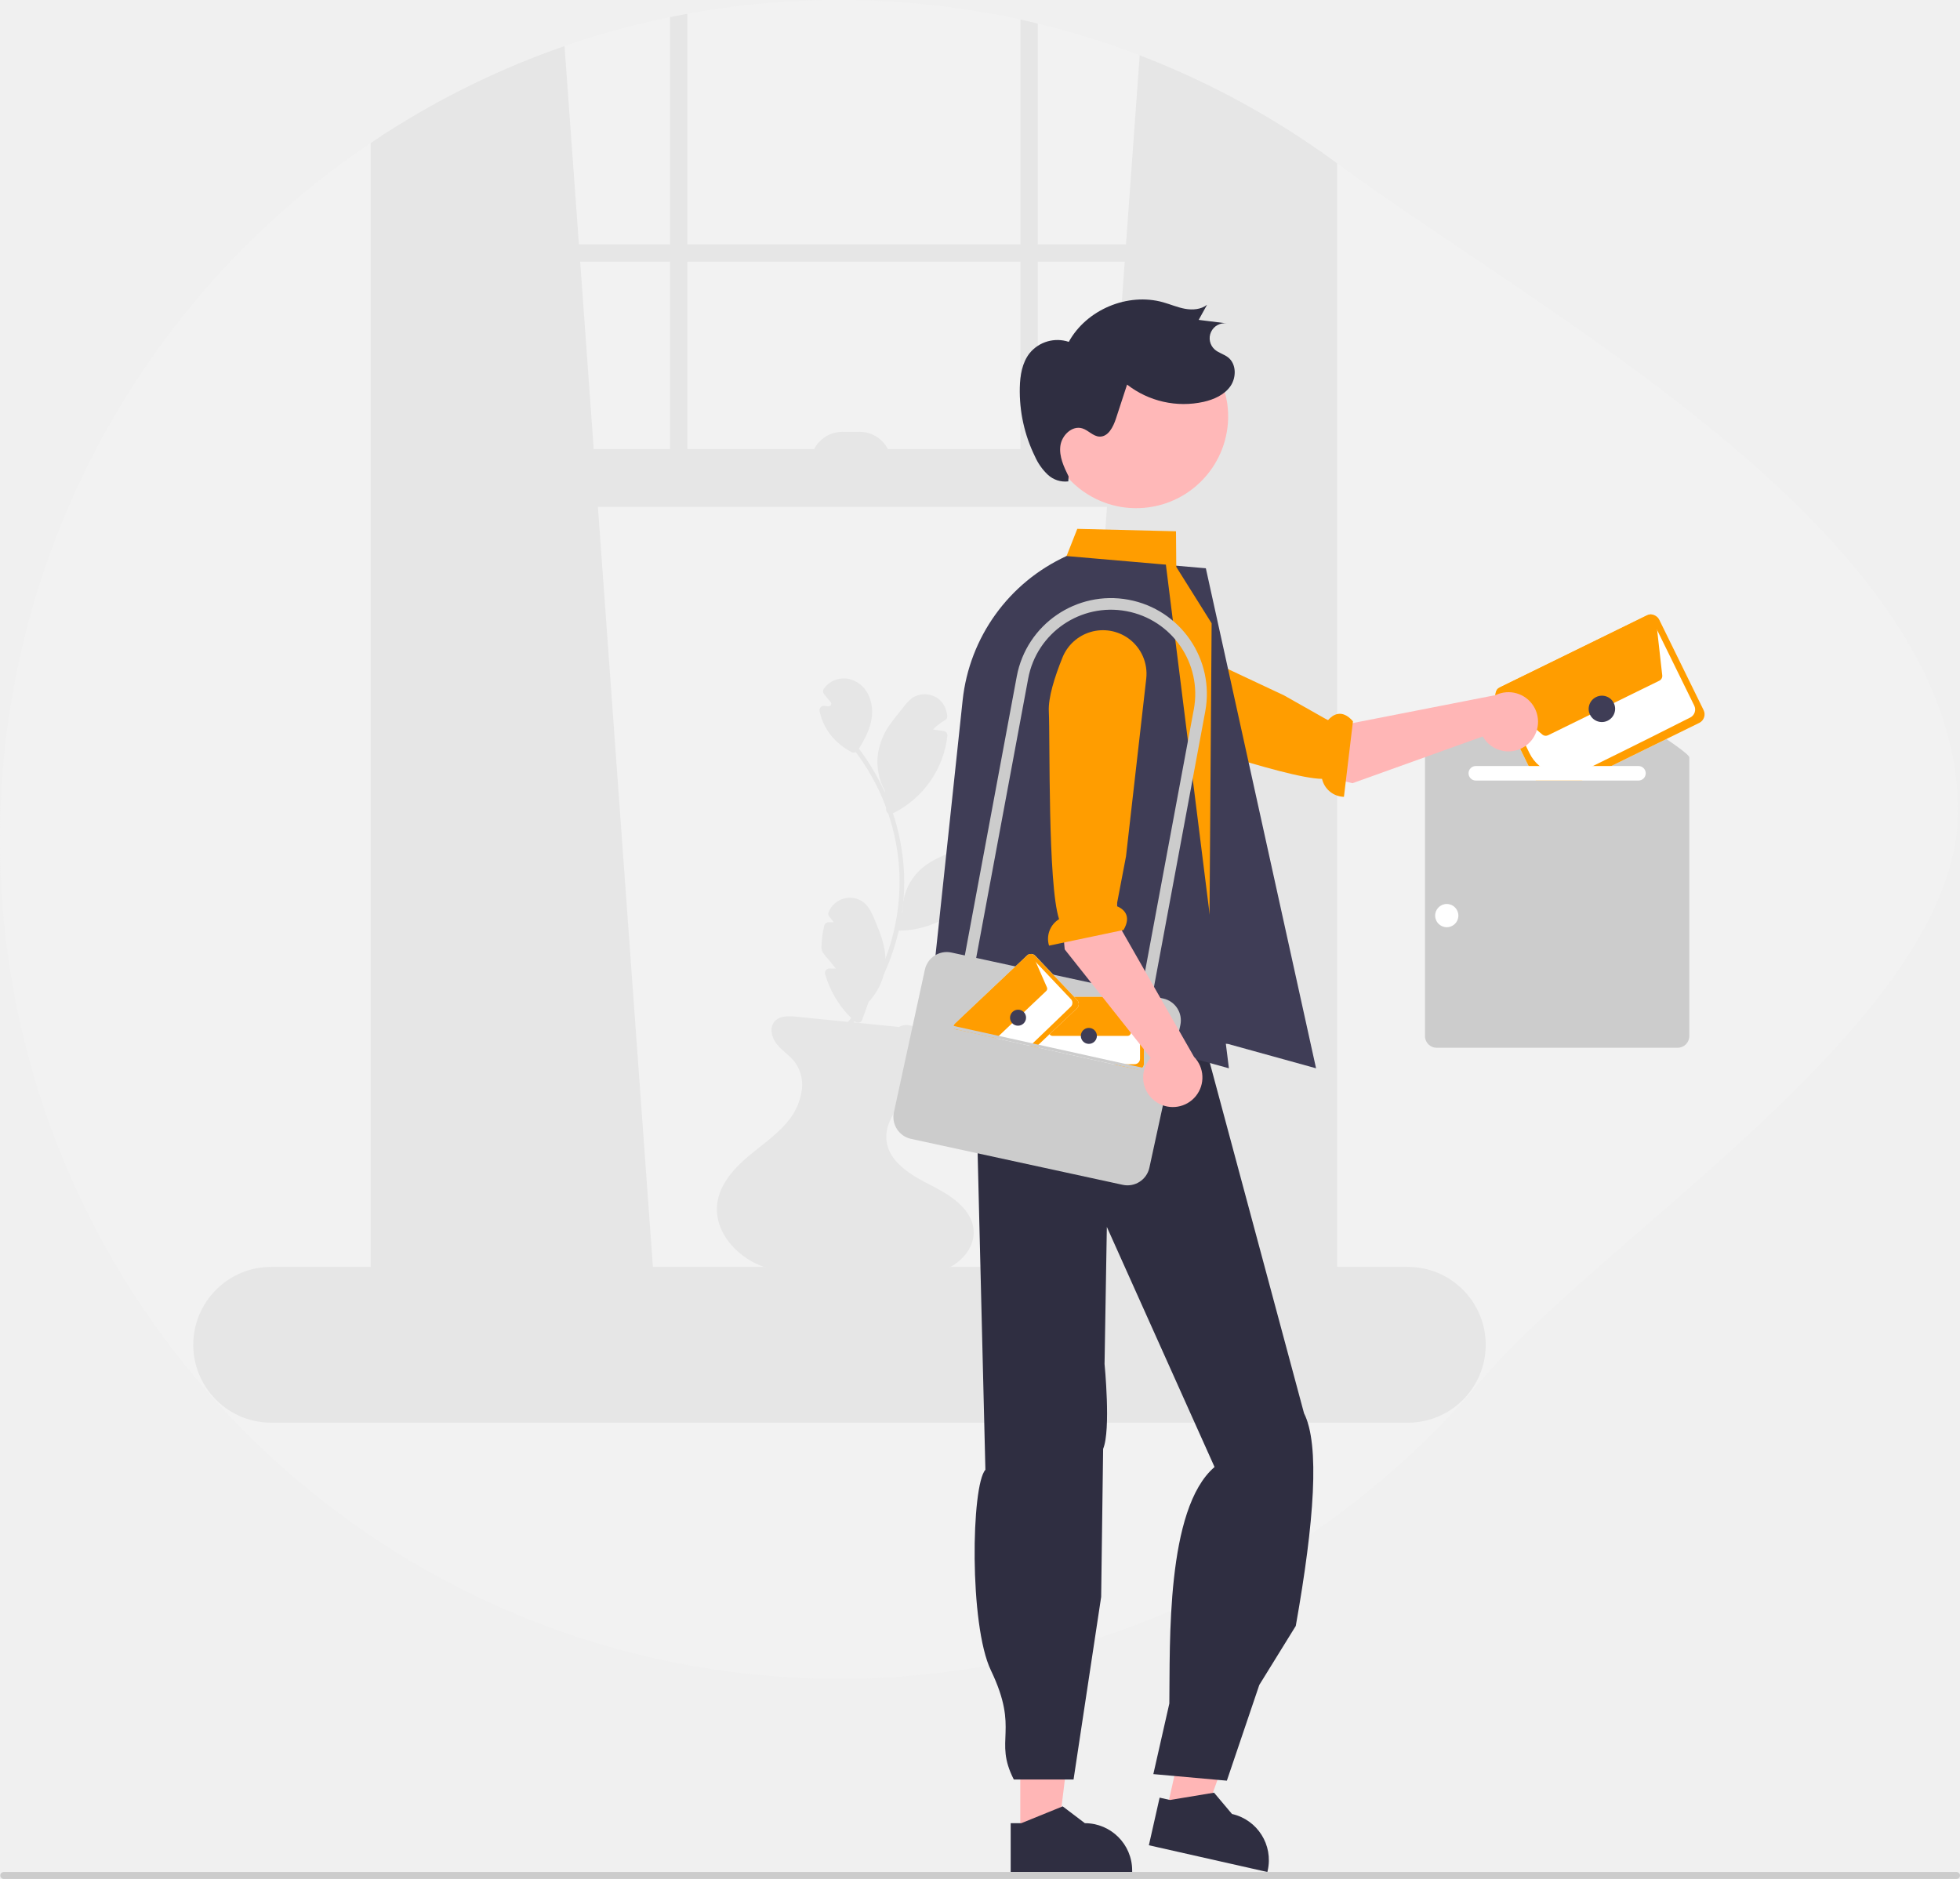
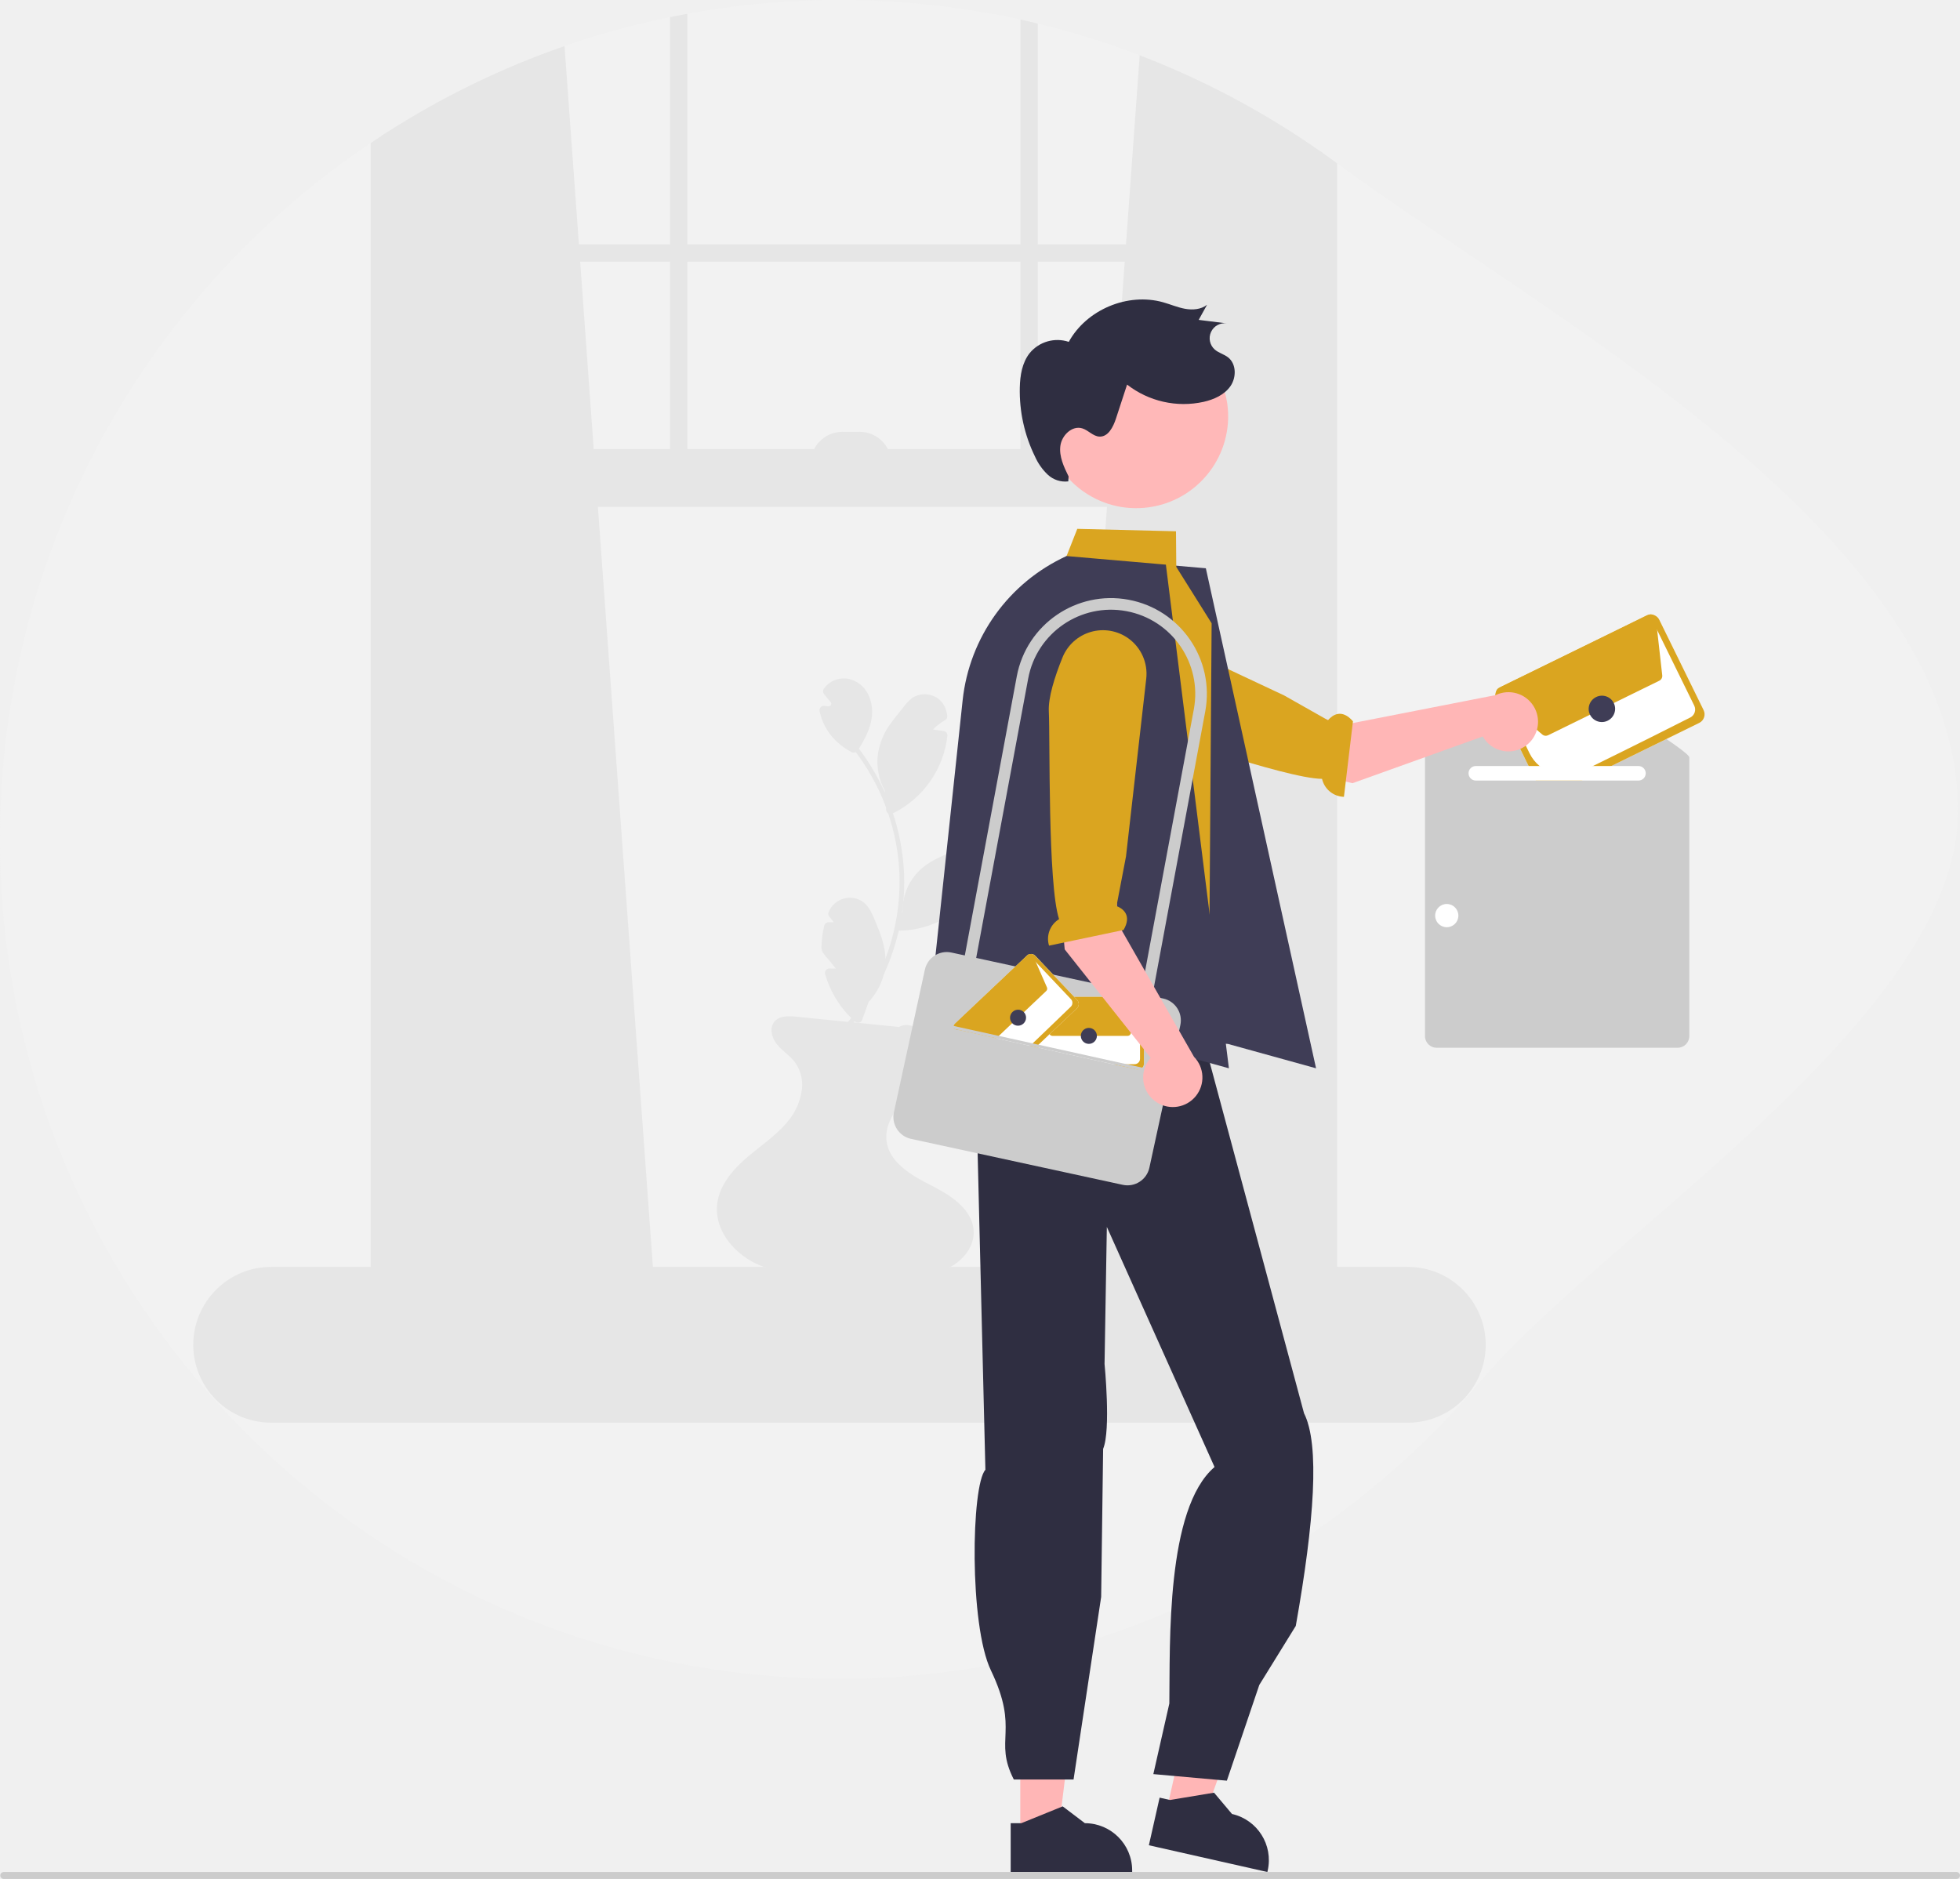
<svg xmlns="http://www.w3.org/2000/svg" width="674.762" height="646.937" viewBox="0 0 674.762 646.937" role="img" artist="Katerina Limpitsouni" source="https://undraw.co/">
  <path d="M234.359,401.555a287.861,287.861,0,0,0,68.09,186.34c1.6,1.9,3.23,3.77,4.89,5.63a290.588,290.588,0,0,0,67.49,55.99q8.67,5.205,17.72,9.81c.61.31,1.23.62,1.84.92.73.37,1.47.73,2.21,1.09a286.16,286.16,0,0,0,47.52,18.22q2.55.72,5.11,1.4a288.588,288.588,0,0,0,65.84,9.49c1.16.03,2.3.05,3.4.07.39.01.77.02,1.15.02,1.25.01,2.49.02,3.74.02a289.271,289.271,0,0,0,69.54-8.43q3.42-.84,6.81-1.77a285.473,285.473,0,0,0,34.97-12.03q9-3.75,17.68-8.09c1.31-.66,2.62-1.32,3.91-2,.55-.27,1.09-.56,1.63-.84a290.458,290.458,0,0,0,81.65-64.06c1.6-1.79,3.17-3.61,4.72-5.44,42.48-50.31,164.161-125.088,164.161-196.088,0-95.48-142.371-170.392-213.751-223.012-1.64-1.21-3.29-2.41-4.96-3.58q-.495-.345-.99-.69a286.753,286.753,0,0,0-97.1-43.85c-1.98-.49-3.96-.95-5.96-1.38a291.798,291.798,0,0,0-114.68-2.01c-1.99.37-3.98.75-5.96,1.16a287.28,287.28,0,0,0-97.1,39.43c-.66.42-1.32.84-1.98,1.28-1.33.86-2.66,1.74-3.97,2.63A288.686,288.686,0,0,0,234.359,401.555Z" transform="translate(-234.3592 -112.5549)" fill="#f2f2f2" />
  <path d="M596.529,548.765a2.341,2.341,0,0,0,2.127,2.504l90.073,7.996.99.09v-394.14q-.495-.345-.99-.69a288.323,288.323,0,0,0-62.01-32.94l-4.72,65.1-.43,5.96-4.67,64.56-1.44,19.86-18.93,261.7Z" transform="translate(-234.3592 -112.5549)" fill="#e6e6e6" />
  <path d="M367.929,157.875c-.66.42-1.32.84-1.98,1.28v400.2l1.98-.18,91.37-8.11-.17-2.3-18.93-261.7-1.44-19.86-4.67-64.56-.43-5.96-4.95-68.27A287.687,287.687,0,0,0,367.929,157.875Z" transform="translate(-234.3592 -112.5549)" fill="#e6e6e6" />
  <path d="M365.949,159.155c-1.33.86-2.66,1.74-3.97,2.63v403.03c0,10.07,5.97,18.51,13.95,20.66a15.249,15.249,0,0,0,4,.53h296.8a15.118,15.118,0,0,0,3.99-.53,17.06,17.06,0,0,0,7.78-4.66,22.919,22.919,0,0,0,6.18-16v-396.02c-1.64-1.21-3.29-2.41-4.96-3.58q-.495-.345-.99-.69v400.29a16.108,16.108,0,0,1-.46,3.85c-1.41,5.95-6.06,10.31-11.54,10.31h-296.8c-6.62,0-12-6.35-12-14.16v-406.94C367.269,158.295,366.609,158.715,365.949,159.155Z" transform="translate(-234.3592 -112.5549)" fill="#e6e6e6" />
  <rect x="130.593" y="84.134" width="326.752" height="5.959" fill="#e6e6e6" />
  <path d="M591.629,120.675c-1.98-.49-3.96-.95-5.96-1.38v161.81h5.96Z" transform="translate(-234.3592 -112.5549)" fill="#e6e6e6" />
  <path d="M470.989,117.285c-1.99.37-3.98.75-5.96,1.16v162.66h5.96Z" transform="translate(-234.3592 -112.5549)" fill="#e6e6e6" />
  <path d="M300.889,575.575a26.711,26.711,0,0,0,1.93,9.98,25.54,25.54,0,0,0,1.75,3.56,27.096,27.096,0,0,0,3.02,4.18,26.76,26.76,0,0,0,20.12,9.11h391.31a26.82,26.82,0,0,0,0-53.64h-391.31A26.846,26.846,0,0,0,300.889,575.575Z" transform="translate(-234.3592 -112.5549)" fill="#e6e6e6" />
  <rect x="364.952" y="267.204" width="324.766" height="19.863" transform="translate(820.3103 441.716) rotate(-180)" fill="#e6e6e6" />
  <path d="M513.43,261.245h27.809a0,0,0,0,1,0,0v0a10.925,10.925,0,0,1-10.925,10.925h-5.959a10.925,10.925,0,0,1-10.925-10.925v0A0,0,0,0,1,513.43,261.245Z" transform="translate(820.3103 420.8595) rotate(-180)" fill="#e6e6e6" />
  <path d="M811.911,473.307H728.95a4.024,4.024,0,0,1-4.02-4.02V373.326c0-2.008,26.85-18.61,38.394-25.655a13.464,13.464,0,0,1,14.217.003c11.539,7.042,38.389,23.645,38.389,25.652v95.961A4.024,4.024,0,0,1,811.911,473.307Zm3.036-99.881Z" transform="translate(-234.3592 -112.5549)" fill="#ccc" />
  <path d="M820.86,357.067l-15.26-31.11a3.279,3.279,0,0,0-2.48-1.8s0-.01-.01,0a3.327,3.327,0,0,0-1.09.03,3.614,3.614,0,0,0-.82.28l-50.25,24.64-.07.04a3.287,3.287,0,0,0-1.78,2.77,3.211,3.211,0,0,0,.33,1.59l8.29,16.9,2.89,5.9,2.46,5h15.81l10.2-5,30.26-14.84A3.292,3.292,0,0,0,820.86,357.067Z" transform="translate(-234.3592 -112.5549)" fill="#fff" />
-   <path d="M820.86,357.067l-15.26-31.11a3.279,3.279,0,0,0-2.48-1.8s0-.01-.01,0a3.327,3.327,0,0,0-1.09.03,3.614,3.614,0,0,0-.82.28l-50.25,24.64-.07.04a3.287,3.287,0,0,0-1.78,2.77,3.211,3.211,0,0,0,.33,1.59l8.29,16.9,2.89,5.9,2.46,5h15.81l10.2-5,30.26-14.84A3.292,3.292,0,0,0,820.86,357.067Zm-4.58,2.52c-5.36,2.73-19.65,9.91-33.54,16.72-.18.09-.37.18-.55.27-1.43.71-2.1,1.03-2.35,1.15.23-.13.73-.39.81-.44-.03-.01-.47.19-1.83.83a13.57,13.57,0,0,1-14.43-1.81,13.309,13.309,0,0,1-3.45-4.37l-1.29-2.64-7.35-14.98-.88-1.79a1.076,1.076,0,0,1,.5-1.44l.15-.07,50.1-24.58a1.073,1.073,0,0,1,1.44.5l1.25,2.56,12.78,26.03A3.071,3.071,0,0,1,816.28,359.587Z" transform="translate(-234.3592 -112.5549)" fill="#FF9D00" />
-   <path d="M767.314,365.713l38.285-18.778a1.832,1.832,0,0,0,1.015-1.843l-2.178-19.396a1.816,1.816,0,0,0-2.019-1.598,1.838,1.838,0,0,0-.595.174L750.431,349.365l-.002.001a1.817,1.817,0,0,0-.393,3.016l.071-.082-.071.082,15.284,13.081A1.827,1.827,0,0,0,767.314,365.713Z" transform="translate(-234.3592 -112.5549)" fill="#FF9D00" />
+   <path d="M820.86,357.067l-15.26-31.11a3.279,3.279,0,0,0-2.48-1.8s0-.01-.01,0a3.327,3.327,0,0,0-1.09.03,3.614,3.614,0,0,0-.82.28l-50.25,24.64-.07.04a3.287,3.287,0,0,0-1.78,2.77,3.211,3.211,0,0,0,.33,1.59l8.29,16.9,2.89,5.9,2.46,5h15.81l10.2-5,30.26-14.84A3.292,3.292,0,0,0,820.86,357.067Zm-4.58,2.52c-5.36,2.73-19.65,9.91-33.54,16.72-.18.09-.37.18-.55.27-1.43.71-2.1,1.03-2.35,1.15.23-.13.73-.39.81-.44-.03-.01-.47.19-1.83.83a13.57,13.57,0,0,1-14.43-1.81,13.309,13.309,0,0,1-3.45-4.37l-1.29-2.64-7.35-14.98-.88-1.79a1.076,1.076,0,0,1,.5-1.44l.15-.07,50.1-24.58a1.073,1.073,0,0,1,1.44.5l1.25,2.56,12.78,26.03A3.071,3.071,0,0,1,816.28,359.587Z" transform="translate(-234.3592 -112.5549)" fill="#DAA520" />
+   <path d="M767.314,365.713l38.285-18.778a1.832,1.832,0,0,0,1.015-1.843l-2.178-19.396a1.816,1.816,0,0,0-2.019-1.598,1.838,1.838,0,0,0-.595.174L750.431,349.365l-.002.001a1.817,1.817,0,0,0-.393,3.016l.071-.082-.071.082,15.284,13.081A1.827,1.827,0,0,0,767.314,365.713Z" transform="translate(-234.3592 -112.5549)" fill="#DAA520" />
  <ellipse cx="785.839" cy="356.627" rx="4.556" ry="4.531" transform="translate(-311.1075 269.9328) rotate(-26.12657)" fill="#3f3d56" />
  <path d="M760.101,368.967a10.132,10.132,0,0,1-15.275-2.838l-44.852,16.09-48.066-11.556,8.701-20.244,36.311,11.714,52.343-10.249a10.187,10.187,0,0,1,10.839,17.084Z" transform="translate(-234.3592 -112.5549)" fill="#ffb6b6" />
-   <path d="M620.632,361.187c8.739,2.463,56.253,19.447,68.859,19.534a7.96,7.96,0,0,0,7.54,6.195l3.106-26.015c-3.892-4.482-7.089-2.139-8.598-.362l-15.135-8.558-55.744-26.185a15.008,15.008,0,0,0-15.123,1.386l0,0a15.027,15.027,0,0,0-.981,23.631C609.978,355.471,616.011,359.885,620.632,361.187Z" transform="translate(-234.3592 -112.5549)" fill="#FF9D00" />
+   <path d="M620.632,361.187c8.739,2.463,56.253,19.447,68.859,19.534a7.96,7.96,0,0,0,7.54,6.195l3.106-26.015c-3.892-4.482-7.089-2.139-8.598-.362l-15.135-8.558-55.744-26.185a15.008,15.008,0,0,0-15.123,1.386l0,0a15.027,15.027,0,0,0-.981,23.631C609.978,355.471,616.011,359.885,620.632,361.187Z" transform="translate(-234.3592 -112.5549)" fill="#DAA520" />
  <path d="M481.298,531.051c.797,5.872,4.789,11.172,9.923,14.633a26.231,26.231,0,0,0,3.859,2.159,33.569,33.569,0,0,0,4.563,1.674c6.842,1.999,14.234,2.086,21.428,2.126q10.91.07,21.813.14c5.732.033,11.65.033,16.944-2.165a2.446,2.446,0,0,0,.232-.1c5.201-2.245,9.631-7.18,9.505-12.826a11.57,11.57,0,0,0-1.634-5.639,16.513,16.513,0,0,0-2.418-3.162c-2.883-2.989-6.881-5.334-10.628-7.22-6.177-3.102-13.158-7.127-14.965-13.504a11.445,11.445,0,0,1-.385-2.052c-.425-4.384,1.707-8.416,4.424-12.022.266-.359.545-.717.83-1.076.611-.764,1.242-1.514,1.866-2.232.266-.306.531-.618.804-.93,2.511-2.909,5.041-6.018,6.363-9.492a13.732,13.732,0,0,0,.937-4.557c.146-5.639-6.157-11.318-10.926-8.655q-3.507-.339-7.014-.697c-2.869-.286-5.726-.571-8.588-.863h-.007c-.644-.053-1.275-.12-1.906-.186q-8.937-.887-17.861-1.787c-2.644-.259-5.752-.359-7.472,1.674-1.873,2.219-.903,5.726.95,7.964,1.853,2.232,4.424,3.813,6.164,6.124a13.336,13.336,0,0,1,2.132,10.475,18.802,18.802,0,0,1-.837,3.162,21.141,21.141,0,0,1-2.677,5.161c-3.906,5.473-9.691,9.246-14.825,13.583-5.141,4.344-9.95,9.857-10.654,16.539-.02.193-.04.392-.046.591A15.209,15.209,0,0,0,481.298,531.051Z" transform="translate(-234.3592 -112.5549)" fill="#e6e6e6" />
  <path d="M523.07,470.231A75.518,75.518,0,0,0,536.176,452.883a77.025,77.025,0,0,0,7.676-20.241,73.989,73.989,0,0,0,1.587-21.898,76.675,76.675,0,0,0-15.883-41.057q-.842-1.08-1.725-2.128c-.656-.781-1.77.344-1.119,1.119a74.909,74.909,0,0,1,16.906,39.559,74.492,74.492,0,0,1-21.668,60.875c-.726.716.393,1.835,1.119,1.119Z" transform="translate(-234.3592 -112.5549)" fill="#e6e6e6" />
  <path d="M530.194,371.031a19.179,19.179,0,0,1-1.88-.82c-.031.048-.061.096-.092.144Z" transform="translate(-234.3592 -112.5549)" fill="#e6e6e6" />
  <path d="M534.552,356.327c-.347-3.734-2.164-7.389-5.626-9.128a8.384,8.384,0,0,0-11.023,2.619,1.531,1.531,0,0,0,.235,1.818c.511.631,1.027,1.258,1.539,1.888.33.406.923.889.836,1.481-.126.856-1.114.787-1.89.667a1.388,1.388,0,0,0-.483-.077c-.055-.008-.116-.019-.163-.024a1.51,1.51,0,0,0-1.5,1.5,1.454,1.454,0,0,0,.053.391l.001.007a19.609,19.609,0,0,0,6.007,10.515,21.016,21.016,0,0,0,4.715,3.366,1.646,1.646,0,0,0,2.355-.384,25.287,25.287,0,0,0,1.717-2.789C533.373,364.597,534.942,360.522,534.552,356.327Z" transform="translate(-234.3592 -112.5549)" fill="#e6e6e6" />
  <path d="M559.431,364.3q-1.945-.301-3.89-.604a20.873,20.873,0,0,1,4.202-3.217,1.47,1.47,0,0,0,.743-1.295c-.314-2.866-1.567-5.432-4.263-6.755a7.86,7.86,0,0,0-7.736.372,17.157,17.157,0,0,0-3.527,3.78c-1.291,1.586-2.592,3.169-3.787,4.829a23.616,23.616,0,0,0-4.578,10.753,20.983,20.983,0,0,0,2.318,12.563q.254,3.313.506,6.626a1.522,1.522,0,0,0,2.257,1.295,34.043,34.043,0,0,0,18.856-26.901A1.494,1.494,0,0,0,559.431,364.3Z" transform="translate(-234.3592 -112.5549)" fill="#e6e6e6" />
  <path d="M542.227,432.965c.518.027,1.036.04,1.548.033a32.459,32.459,0,0,0,23.54-10.329,31.526,31.526,0,0,0,5.799-9.08c-.046-.007-.086-.013-.133-.02-2.152-.332-4.311-.671-6.463-1.003a21.132,21.132,0,0,1,8.801-6.709,31.657,31.657,0,0,0,.106-9.067c-4.862,7.924-16.227,8.562-23.407,14.46a19.36,19.36,0,0,0-6.609,11.179,18.213,18.213,0,0,0-.339,3.281c-.007.266-.007.525,0,.784l-.159.359Z" transform="translate(-234.3592 -112.5549)" fill="#e6e6e6" />
  <path d="M536.486,431.73c-1.615-3.844-2.865-8.455-7.324-9.766a7.912,7.912,0,0,0-9.603,4.824,1.507,1.507,0,0,0,.386,1.459q.747.918,1.493,1.837c-.616.028-1.233.034-1.854.013a1.516,1.516,0,0,0-1.446,1.101,34.258,34.258,0,0,0-.947,6.853,3.632,3.632,0,0,0,.429,2.464,29.974,29.974,0,0,0,2.185,2.683q1.151,1.413,2.299,2.829-1.117.049-2.242-.009a1.512,1.512,0,0,0-1.446,1.899,34.64,34.64,0,0,0,10.283,16.357,1.521,1.521,0,0,0,2.507-.662c.083-.234.193-.475.253-.716a.917.917,0,0,1,.036-.11c-.04.065-.097.152-.168.257a2.785,2.785,0,0,0,.245-.455c.136-.313.235-.65.35-.97q.713-1.973,1.426-3.946c.053-.148.102-.3.161-.446a.315.315,0,0,0,.132-.037c.42-.193.885-1.006,1.178-1.381.41-.525.803-1.062,1.163-1.623a20.817,20.817,0,0,0,2.797-6.861C539.945,441.889,538.598,436.757,536.486,431.73Z" transform="translate(-234.3592 -112.5549)" fill="#e6e6e6" />
  <path d="M531.494,462.787c.192-.31.08-.205,0,0Z" transform="translate(-234.3592 -112.5549)" fill="#e6e6e6" />
  <path d="M258.232,741.847l7.71-12.39,1.54,7.08c.27,1.24.54,2.5.79,3.75,2.19-1.87,4.52-3.6,6.8-5.26q10.5-7.62,20.99-15.26l-2.19,12.7c-1.35,7.82-2.76,15.8-6.1,22.95-.37.81-.77,1.61-1.2,2.39h-32.54a10.487,10.487,0,0,1-.54-2.24.774.774,0,0,1-.01-.15C252.971,750.567,255.652,745.997,258.232,741.847Z" transform="translate(-234.3592 -112.5549)" fill="#f0f0f0" />
  <path d="M752.628,739.847l-7.71-12.39-1.54,7.08c-.27,1.24-.54,2.5-.79,3.75-2.19-1.87-4.52-3.6-6.8-5.26q-10.5-7.62-20.99-15.26l2.19,12.7c1.35,7.82,2.76,15.8,6.1,22.95.37.81.77,1.61,1.2,2.39h32.54a10.487,10.487,0,0,0,.54-2.24.774.774,0,0,0,.01-.15C757.889,748.567,755.208,743.997,752.628,739.847Z" transform="translate(-234.3592 -112.5549)" fill="#f0f0f0" />
  <path d="M797.628,739.847l-7.71-12.39-1.54,7.08c-.27,1.24-.54,2.5-.79,3.75-2.19-1.87-4.52-3.6-6.8-5.26q-10.5-7.62-20.99-15.26l2.19,12.7c1.35,7.82,2.76,15.8,6.1,22.95.37.81.77,1.61,1.2,2.39h32.54a10.487,10.487,0,0,0,.54-2.24.774.774,0,0,0,.01-.15C802.889,748.567,800.208,743.997,797.628,739.847Z" transform="translate(-234.3592 -112.5549)" fill="#f0f0f0" />
  <path d="M798.43,376.307h-56a2.5,2.5,0,0,0,0,5h56a2.5,2.5,0,0,0,0-5Z" transform="translate(-234.3592 -112.5549)" fill="#fff" />
  <circle cx="498.071" cy="315.252" r="4" fill="#fff" />
  <polygon points="415.131 195.663 380.939 192.703 369.128 209.108 355.128 354.108 422.766 359.44 453.073 367.825 415.131 195.663" fill="#3f3d56" />
  <polygon points="351.254 631.983 364.223 631.982 370.393 581.957 351.252 581.958 351.254 631.983" fill="#ffb6b6" />
  <path d="M582.305,740.303l3.651-0,14.252-5.796,7.639,5.795h.001a16.278,16.278,0,0,1,16.277,16.277v.529l-41.819.002Z" transform="translate(-234.3592 -112.5549)" fill="#2f2e41" />
  <polygon points="401.513 623.81 414.164 626.666 431.202 579.229 412.53 575.014 401.513 623.81" fill="#ffb6b6" />
  <path d="M633.578,731.506l3.561.804,15.179-2.514,6.175,7.335.001 0a16.278,16.278,0,0,1,12.292,19.462l-.117.516-40.792-9.21Z" transform="translate(-234.3592 -112.5549)" fill="#2f2e41" />
  <path d="M569.187,438.711c-6.081,18.339-5.438,38.246,1.462,59.612l2.949,120.293c-4.876,5.366-5.621,53.38,1.889,69.047,10.03,20.921.806,23.718,7.896,37.598h20.564l9.505-62.881.677-50.969c2.731-6.467.489-29.225.489-29.225l.79-47.191,37.079,82.668c-16.799,14.379-15.287,60.826-15.564,81.427l-5.508,24.309,25.31,2.263,11.169-32.967,12.558-20.315c6.399-35.996,8.297-62.422,2.841-73.216L646.071,460.678Z" transform="translate(-234.3592 -112.5549)" fill="#2f2e41" />
-   <path d="M565.062,439.69a13.934,13.934,0,0,0,.9,4.3c.06.17.12.33.19.5a14.232,14.232,0,0,0,6.22,6.95,13.917,13.917,0,0,0,2.59,1.13l7.79,1.25,66.99,10.71,2.69-8.09-5.07-12.68,3.36-10.9.76-105.62v-.08l-12.17-19.41-.1-12.27-33.98-.83-3.69,9.36-7.29,4.36c-16.16,9.66-21.98,27.35-21.63,46.18,5.57,21.57,1.47,45.55-2.68,71.26l-3.39,6.78A14.303,14.303,0,0,0,565.062,439.69Z" transform="translate(-234.3592 -112.5549)" fill="#FF9D00" />
+   <path d="M565.062,439.69a13.934,13.934,0,0,0,.9,4.3c.06.17.12.33.19.5a14.232,14.232,0,0,0,6.22,6.95,13.917,13.917,0,0,0,2.59,1.13l7.79,1.25,66.99,10.71,2.69-8.09-5.07-12.68,3.36-10.9.76-105.62v-.08l-12.17-19.41-.1-12.27-33.98-.83-3.69,9.36-7.29,4.36c-16.16,9.66-21.98,27.35-21.63,46.18,5.57,21.57,1.47,45.55-2.68,71.26l-3.39,6.78A14.303,14.303,0,0,0,565.062,439.69Z" transform="translate(-234.3592 -112.5549)" fill="#DAA520" />
  <path d="M565.062,439.69a13.934,13.934,0,0,0,.9,4.3l6.41,7.45a13.917,13.917,0,0,0,2.59,1.13l7.79,1.25-11.27-21.19,24.77-54.23Z" transform="translate(-234.3592 -112.5549)" opacity="0.2" />
  <path d="M635.734,306.97l-34.192-2.96,0,0a61.84,61.84,0,0,0-35.783,49.7L554.487,459.663l72.638,12.332,30.307,8.384Z" transform="translate(-234.3592 -112.5549)" fill="#3f3d56" />
  <path d="M594.185,260.3a31.647,31.647,0,0,0,62.715-8.536l-.061-.449a31.647,31.647,0,0,0-62.644,8.983Z" transform="translate(-234.3592 -112.5549)" fill="#ffb8b8" />
  <path d="M602.24,276.601c-1.625-3.301-3.295-6.846-2.838-10.497s4.037-7.141,7.553-6.056c2.102.649,3.692,2.725,5.889,2.831,3.024.146,4.758-3.315,5.699-6.192l3.833-11.719a31.708,31.708,0,0,0,26.335,5.951c3.559-.814,7.155-2.4,9.243-5.396s2.075-7.641-.788-9.906c-1.404-1.111-3.273-1.532-4.615-2.718a5.171,5.171,0,0,1,4.129-8.999l-9.652-1.206,2.876-5.201c-2.072,1.634-4.956,1.853-7.553,1.386s-5.043-1.537-7.583-2.25c-12.196-3.423-26.37,2.529-32.466,13.633a12.356,12.356,0,0,0-13.472,3.89c-2.584,3.279-3.287,7.656-3.387,11.83a51.324,51.324,0,0,0,5.232,23.775,19.477,19.477,0,0,0,4.395,6.235,8.797,8.797,0,0,0,7.061,2.309" transform="translate(-234.3592 -112.5549)" fill="#2f2e41" />
  <path d="M628.425,469.604,563.539,457.528l20.858-112.075a33,33,0,0,1,64.886,12.076ZM568.203,454.328l57.021,10.612,20.126-108.143a29,29,0,1,0-57.021-10.612Z" transform="translate(-234.3592 -112.5549)" fill="#ccc" />
  <rect x="546.407" y="447.697" width="90" height="65.643" rx="7.709" transform="translate(833.0219 963.034) rotate(-167.7489)" fill="#ccc" />
  <path d="M590.22,457.797v15.12l.77.17.94.21,25.94,5.75h.02l7.94,1.76h.34a2.015,2.015,0,0,0,1.47-.63,1.992,1.992,0,0,0,.53-1.36v-21.02a1.932,1.932,0,0,0-.8-1.58.688.688,0,0,0-.13-.11,2.494,2.494,0,0,0-.47-.21.09.09,0,0,0-.05-.01.037.037,0,0,0-.03-.01,2.174,2.174,0,0,0-.52-.07H592.18a1.883,1.883,0,0,0-1.14.38A1.979,1.979,0,0,0,590.22,457.797Z" transform="translate(-234.3592 -112.5549)" fill="#fff" />
-   <path d="M590.22,457.797v15.12l.77.17.94.21a6.795,6.795,0,0,1-.22-.89,1.285,1.285,0,0,1-.04-.19,8.076,8.076,0,0,1-.11-1.31v-13.11a.657.657,0,0,1,.66-.65h33.95a.657.657,0,0,1,.66.65v19.32a1.868,1.868,0,0,1-1.83,1.85c-.69.01-1.6.02-2.68.03-1.26.02-2.76.04-4.43.05l7.94,1.76h.34a2.015,2.015,0,0,0,1.47-.63,1.992,1.992,0,0,0,.53-1.36v-21.02a1.932,1.932,0,0,0-.8-1.58.688.688,0,0,0-.13-.11,2.494,2.494,0,0,0-.47-.21.09.09,0,0,0-.05-.01.037.037,0,0,0-.03-.01,2.174,2.174,0,0,0-.52-.07H592.18a1.883,1.883,0,0,0-1.14.38A1.979,1.979,0,0,0,590.22,457.797Zm0,13.67v.42l1.45.33a8.076,8.076,0,0,1-.11-1.31v-.72C591.12,470.627,590.67,471.047,590.22,471.467Z" transform="translate(-234.3592 -112.5549)" fill="#FF9D00" />
-   <path d="M596.697,469.223h25.869a1.111,1.111,0,0,0,1.045-.733l3.995-11.146a1.102,1.102,0,0,0-.673-1.41,1.115,1.115,0,0,0-.371-.064l-34.694-.061H591.867a1.102,1.102,0,0,0-1.02,1.538l.06-.026-.06.026,4.83,11.207A1.108,1.108,0,0,0,596.697,469.223Z" transform="translate(-234.3592 -112.5549)" fill="#FF9D00" />
+   <path d="M590.22,457.797v15.12l.77.17.94.21a6.795,6.795,0,0,1-.22-.89,1.285,1.285,0,0,1-.04-.19,8.076,8.076,0,0,1-.11-1.31v-13.11a.657.657,0,0,1,.66-.65h33.95a.657.657,0,0,1,.66.65v19.32a1.868,1.868,0,0,1-1.83,1.85c-.69.01-1.6.02-2.68.03-1.26.02-2.76.04-4.43.05l7.94,1.76h.34a2.015,2.015,0,0,0,1.47-.63,1.992,1.992,0,0,0,.53-1.36v-21.02a1.932,1.932,0,0,0-.8-1.58.688.688,0,0,0-.13-.11,2.494,2.494,0,0,0-.47-.21.09.09,0,0,0-.05-.01.037.037,0,0,0-.03-.01,2.174,2.174,0,0,0-.52-.07H592.18a1.883,1.883,0,0,0-1.14.38A1.979,1.979,0,0,0,590.22,457.797Zm0,13.67v.42l1.45.33a8.076,8.076,0,0,1-.11-1.31v-.72C591.12,470.627,590.67,471.047,590.22,471.467Z" transform="translate(-234.3592 -112.5549)" fill="#DAA520" />
+   <path d="M596.697,469.223h25.869a1.111,1.111,0,0,0,1.045-.733l3.995-11.146a1.102,1.102,0,0,0-.673-1.41,1.115,1.115,0,0,0-.371-.064l-34.694-.061H591.867a1.102,1.102,0,0,0-1.02,1.538l.06-.026-.06.026,4.83,11.207A1.108,1.108,0,0,0,596.697,469.223Z" transform="translate(-234.3592 -112.5549)" fill="#DAA520" />
  <ellipse cx="374.855" cy="356.668" rx="2.764" ry="2.749" fill="#3f3d56" />
  <path d="M562.7,466.827l.64.14,1.24.27,12.75,2.83,11.66,2.58,1.23.27.77.17.72-.68.16-.15,3.84-3.64,9.41-8.91a1.985,1.985,0,0,0,.28-2.56,1.207,1.207,0,0,0-.2-.26l-1-1.06-.02-.02-13.43-14.18a1.973,1.973,0,0,0-1.71-.6.375.375,0,0,0-.1.01,1.966,1.966,0,0,0-.61.23,1.853,1.853,0,0,0-.4.29l-24.66,23.35-.02.02a1.917,1.917,0,0,0-.52.87c-.03.08-.04.15-.06.21A2.257,2.257,0,0,0,562.7,466.827Z" transform="translate(-234.3592 -112.5549)" fill="#fff" />
-   <path d="M562.7,466.827l.64.14,1.24.27-.42-.44a.648.648,0,0,1-.12-.7.617.617,0,0,1,.15-.22l24.66-23.35a.641.641,0,0,1,.92.03l1.2,1.26,11.35,11.99.02.02.72.76a1.785,1.785,0,0,1,.36.56,1.864,1.864,0,0,1-.42,2.03c-1.51,1.47-4.47,4.34-8.03,7.74q-1.635,1.59-3.41,3.27c-.44.44-.89.86-1.34,1.28-.12.12-.24.24-.36.34-.29.29-.58.56-.87.84l1.23.27.77.17.72-.68.16-.15,3.84-3.64,9.41-8.91a1.985,1.985,0,0,0,.28-2.56,1.207,1.207,0,0,0-.2-.26l-1-1.06-.02-.02-13.43-14.18a1.973,1.973,0,0,0-1.71-.6.375.375,0,0,0-.1.01,1.966,1.966,0,0,0-.61.23,1.853,1.853,0,0,0-.4.29l-24.66,23.35-.02.02a1.917,1.917,0,0,0-.52.87c-.03.08-.04.15-.06.21A2.257,2.257,0,0,0,562.7,466.827Z" transform="translate(-234.3592 -112.5549)" fill="#FF9D00" />
-   <path d="M562.67,465.957v.05a1.078,1.078,0,0,0,.3.7,1.183,1.183,0,0,0,.37.26l1.24.27,12.75,2.83.89-.84,4.61-4.37,4.02-3.8,3.37-3.2.61-.57,1.56-1.48,2.14-2.03a1.105,1.105,0,0,0,.26-1.25l-3.82-8.71-.94-2.13a1.1,1.1,0,0,0-.99-.66.375.375,0,0,0-.1.01.839.839,0,0,0-.37.09.944.944,0,0,0-.24.14c-.03.02-.05.05-.08.07l-24.98,23.57-.02.02-.23.22a1.4,1.4,0,0,0-.33.64A.467.467,0,0,0,562.67,465.957Z" transform="translate(-234.3592 -112.5549)" fill="#FF9D00" />
+   <path d="M562.7,466.827l.64.14,1.24.27-.42-.44a.648.648,0,0,1-.12-.7.617.617,0,0,1,.15-.22l24.66-23.35a.641.641,0,0,1,.92.03l1.2,1.26,11.35,11.99.02.02.72.76a1.785,1.785,0,0,1,.36.56,1.864,1.864,0,0,1-.42,2.03c-1.51,1.47-4.47,4.34-8.03,7.74q-1.635,1.59-3.41,3.27c-.44.44-.89.86-1.34,1.28-.12.12-.24.24-.36.34-.29.29-.58.56-.87.84l1.23.27.77.17.72-.68.16-.15,3.84-3.64,9.41-8.91a1.985,1.985,0,0,0,.28-2.56,1.207,1.207,0,0,0-.2-.26l-1-1.06-.02-.02-13.43-14.18a1.973,1.973,0,0,0-1.71-.6.375.375,0,0,0-.1.01,1.966,1.966,0,0,0-.61.23,1.853,1.853,0,0,0-.4.29l-24.66,23.35-.02.02a1.917,1.917,0,0,0-.52.87c-.03.08-.04.15-.06.21A2.257,2.257,0,0,0,562.7,466.827Z" transform="translate(-234.3592 -112.5549)" fill="#DAA520" />
+   <path d="M562.67,465.957v.05a1.078,1.078,0,0,0,.3.7,1.183,1.183,0,0,0,.37.26l1.24.27,12.75,2.83.89-.84,4.61-4.37,4.02-3.8,3.37-3.2.61-.57,1.56-1.48,2.14-2.03a1.105,1.105,0,0,0,.26-1.25l-3.82-8.71-.94-2.13a1.1,1.1,0,0,0-.99-.66.375.375,0,0,0-.1.01.839.839,0,0,0-.37.09.944.944,0,0,0-.24.14c-.03.02-.05.05-.08.07l-24.98,23.57-.02.02-.23.22a1.4,1.4,0,0,0-.33.64A.467.467,0,0,0,562.67,465.957Z" transform="translate(-234.3592 -112.5549)" fill="#DAA520" />
  <ellipse cx="584.839" cy="462.959" rx="2.764" ry="2.749" transform="translate(-392.4965 416.3863) rotate(-43.44018)" fill="#3f3d56" />
  <path d="M559.91,466.207l2.79.62.64.14,1.24.27,12.75,2.83,11.66,2.58,1.23.27.77.17.94.21,25.94,5.75h.02l7.94,1.76,3.75.83,8.86-18.03-.9-.44-8.51,17.32-1.39-.31-5.32-1.18-30.45-6.74-.2-.04-1.45-.33-.36-.08-11.64-2.58-14.18-3.13-1.31-.3-.04-.01-1.74-.38.98-19.58-1-.04Z" transform="translate(-234.3592 -112.5549)" fill="#ccc" />
  <path d="M909.121,758.302a1.186,1.186,0,0,1-1.19,1.19h-672.29a1.19,1.19,0,1,1,0-2.38h672.29A1.187,1.187,0,0,1,909.121,758.302Z" transform="translate(-234.3592 -112.5549)" fill="#ccc" />
  <path d="M632.697,492.161a10.132,10.132,0,0,1-2.2-15.38l-29.597-37.344-4.434-49.236,21.964,1.764.523,38.15,26.461,46.31a10.187,10.187,0,0,1-12.717,15.737Z" transform="translate(-234.3592 -112.5549)" fill="#ffb6b6" />
-   <path d="M595.433,357.537c.463,9.067-.421,59.519,3.531,71.489a7.96,7.96,0,0,0-3.456,9.126l25.641-5.383c3.001-5.122-.242-7.401-2.409-8.262l3.264-17.078,6.968-61.192a15.008,15.008,0,0,0-6.153-13.885l0,0a15.027,15.027,0,0,0-22.702,6.633C597.439,345.614,595.188,352.743,595.433,357.537Z" transform="translate(-234.3592 -112.5549)" fill="#FF9D00" />
+   <path d="M595.433,357.537c.463,9.067-.421,59.519,3.531,71.489a7.96,7.96,0,0,0-3.456,9.126l25.641-5.383c3.001-5.122-.242-7.401-2.409-8.262l3.264-17.078,6.968-61.192a15.008,15.008,0,0,0-6.153-13.885l0,0a15.027,15.027,0,0,0-22.702,6.633C597.439,345.614,595.188,352.743,595.433,357.537Z" transform="translate(-234.3592 -112.5549)" fill="#DAA520" />
</svg>
